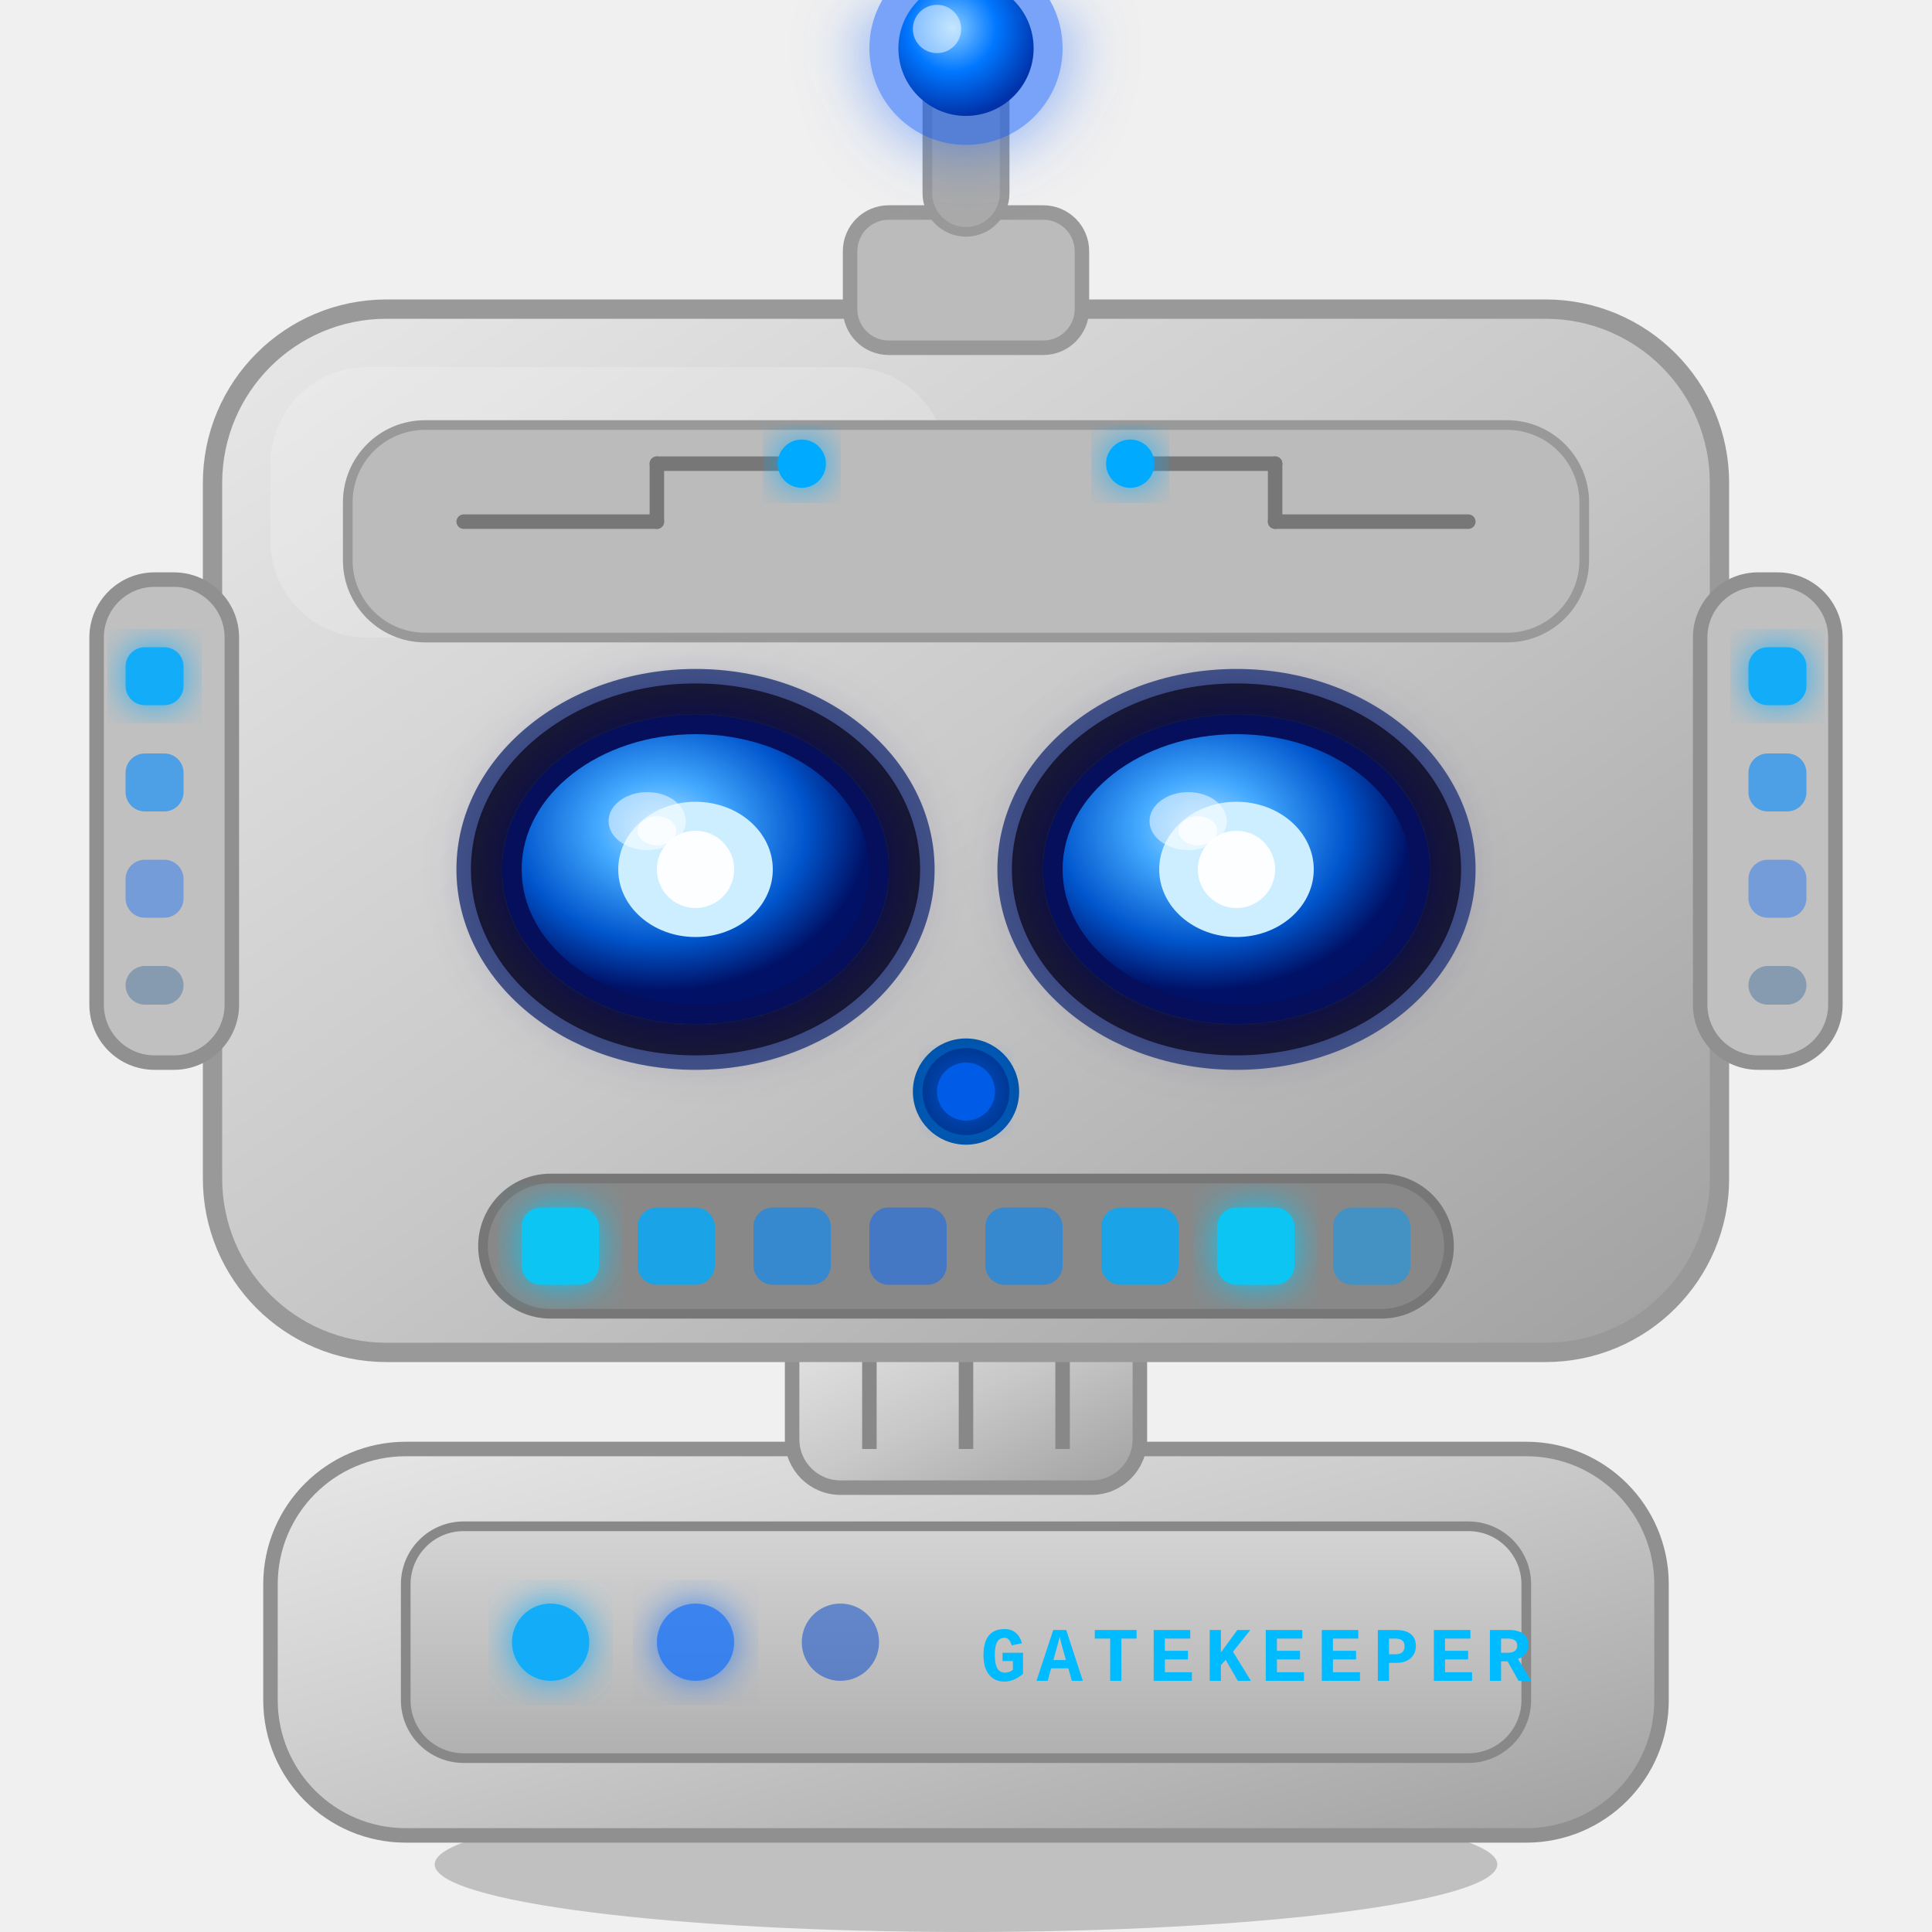
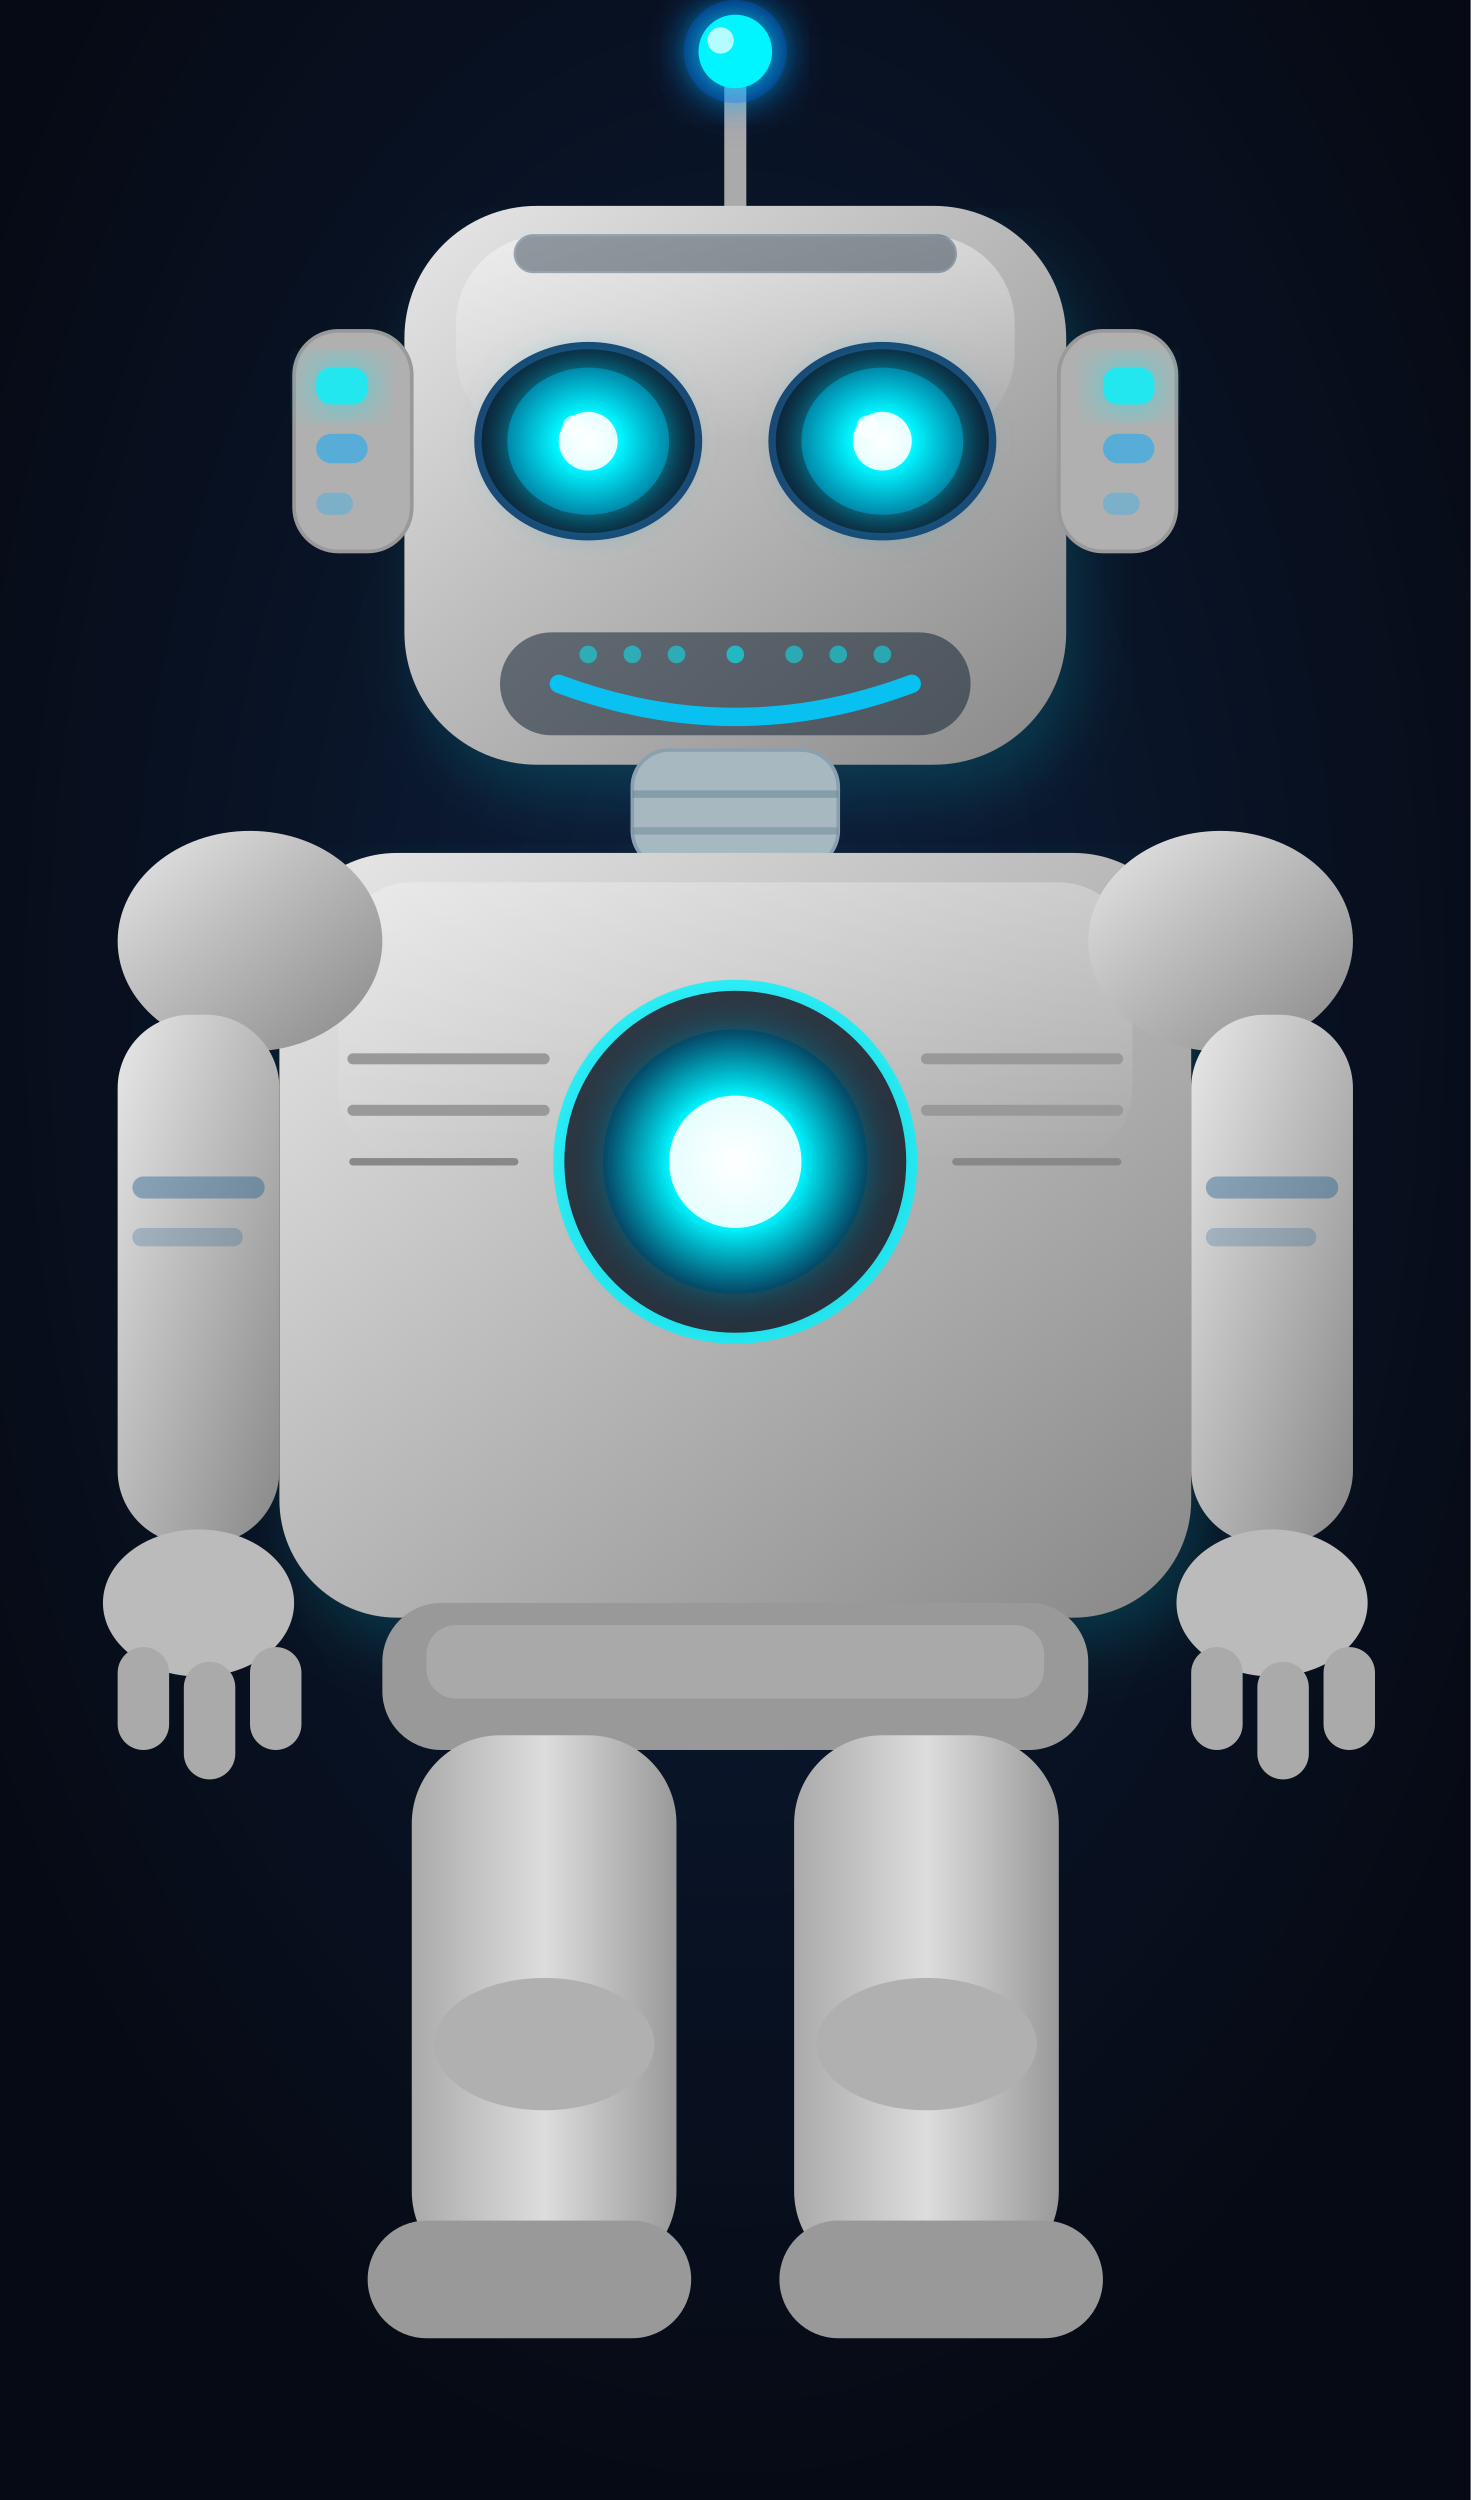
- <svg xmlns="http://www.w3.org/2000/svg" viewBox="0 0 200 200" width="200" height="200">
+ <svg xmlns="http://www.w3.org/2000/svg" viewBox="0 0 200 340" preserveAspectRatio="xMidYMin slice">
  <defs>
-     <filter id="glow" x="-50%" y="-50%" width="200%" height="200%">
-       <feGaussianBlur stdDeviation="3.5" result="blur" />
+     <linearGradient id="silverBody" x1="0%" y1="0%" x2="100%" y2="100%">
+       <stop offset="0%" stop-color="#e8e8e8" />
+       <stop offset="40%" stop-color="#c0c0c0" />
+       <stop offset="100%" stop-color="#888" />
+     </linearGradient>
+     <linearGradient id="legGrad" x1="0%" y1="0%" x2="100%" y2="0%">
+       <stop offset="0%" stop-color="#aaa" />
+       <stop offset="50%" stop-color="#ddd" />
+       <stop offset="100%" stop-color="#999" />
+     </linearGradient>
+     <linearGradient id="plateShine" x1="0%" y1="0%" x2="0%" y2="100%">
+       <stop offset="0%" stop-color="#ffffff" stop-opacity="0.6" />
+       <stop offset="100%" stop-color="#ffffff" stop-opacity="0" />
+     </linearGradient>
+     <radialGradient id="eyeGlow" cx="50%" cy="50%" r="50%">
+       <stop offset="0%" stop-color="#ffffff" />
+       <stop offset="40%" stop-color="#00f5ff" />
+       <stop offset="100%" stop-color="#0088aa" />
+     </radialGradient>
+     <radialGradient id="coreGlow" cx="50%" cy="50%" r="50%">
+       <stop offset="0%" stop-color="#ffffff" />
+       <stop offset="50%" stop-color="#00f5ff" />
+       <stop offset="100%" stop-color="#004466" stop-opacity="0.8" />
+     </radialGradient>
+     <radialGradient id="bgGrad" cx="50%" cy="40%" r="60%">
+       <stop offset="0%" stop-color="#0d1f3c" />
+       <stop offset="100%" stop-color="#060a14" />
+     </radialGradient>
+     <filter id="glowFilter" x="-50%" y="-50%" width="200%" height="200%">
+       <feGaussianBlur stdDeviation="3" result="blur" />
      <feMerge>
        <feMergeNode in="blur" />
        <feMergeNode in="SourceGraphic" />
      </feMerge>
    </filter>
-     <filter id="softglow" x="-30%" y="-30%" width="160%" height="160%">
-       <feGaussianBlur stdDeviation="2" result="blur" />
-       <feMerge>
-         <feMergeNode in="blur" />
-         <feMergeNode in="SourceGraphic" />
-       </feMerge>
+     <filter id="bodyShadow" x="-10%" y="-5%" width="120%" height="120%">
+       <feDropShadow dx="2" dy="4" stdDeviation="4" flood-color="#00f5ff" flood-opacity="0.15" />
    </filter>
-     <linearGradient id="bodyGrad" x1="0%" y1="0%" x2="100%" y2="100%">
-       <stop offset="0%" style="stop-color:#E8E8E8" />
-       <stop offset="50%" style="stop-color:#C8C8C8" />
-       <stop offset="100%" style="stop-color:#A0A0A0" />
-     </linearGradient>
-     <linearGradient id="plateGrad" x1="0%" y1="0%" x2="0%" y2="100%">
-       <stop offset="0%" style="stop-color:#D4D4D4" />
-       <stop offset="100%" style="stop-color:#B0B0B0" />
-     </linearGradient>
-     <radialGradient id="eyeCore" cx="40%" cy="35%" r="60%">
-       <stop offset="0%" style="stop-color:#AADDFF" />
-       <stop offset="30%" style="stop-color:#44AAFF" />
-       <stop offset="70%" style="stop-color:#0055CC" />
-       <stop offset="100%" style="stop-color:#001166" />
-     </radialGradient>
-     <radialGradient id="antennaBall" cx="40%" cy="35%" r="65%">
-       <stop offset="0%" style="stop-color:#88CCFF" />
-       <stop offset="50%" style="stop-color:#0077FF" />
-       <stop offset="100%" style="stop-color:#0033AA" />
-     </radialGradient>
  </defs>
-   <ellipse cx="100" cy="193" rx="55" ry="7" fill="rgba(0,0,0,0.2)" />
-   <rect x="28" y="150" width="144" height="40" rx="14" fill="url(#bodyGrad)" stroke="#909090" stroke-width="1.5" />
-   <rect x="42" y="158" width="116" height="24" rx="6" fill="url(#plateGrad)" stroke="#888" stroke-width="1" />
-   <circle cx="57" cy="170" r="4" fill="#00AAFF" filter="url(#softglow)" opacity="0.9" />
-   <circle cx="72" cy="170" r="4" fill="#0066FF" filter="url(#softglow)" opacity="0.7" />
-   <circle cx="87" cy="170" r="4" fill="#0044CC" opacity="0.5" />
-   <text x="130" y="174" text-anchor="middle" font-family="'Courier New', monospace" font-size="8" font-weight="bold" fill="#00BBFF" letter-spacing="1">GATEKEEPER</text>
-   <rect x="82" y="136" width="36" height="18" rx="5" fill="url(#bodyGrad)" stroke="#909090" stroke-width="1.5" />
-   <line x1="90" y1="140" x2="90" y2="150" stroke="#888" stroke-width="1.5" />
-   <line x1="100" y1="140" x2="100" y2="150" stroke="#888" stroke-width="1.5" />
-   <line x1="110" y1="140" x2="110" y2="150" stroke="#888" stroke-width="1.5" />
-   <rect x="22" y="32" width="156" height="108" rx="18" fill="url(#bodyGrad)" stroke="#999" stroke-width="2" />
-   <rect x="28" y="38" width="70" height="28" rx="10" fill="rgba(255,255,255,0.18)" />
-   <rect x="10" y="60" width="14" height="50" rx="6" fill="#C0C0C0" stroke="#909090" stroke-width="1.5" />
-   <rect x="13" y="67" width="6" height="6" rx="2" fill="#00AAFF" filter="url(#softglow)" opacity="0.9" />
-   <rect x="13" y="78" width="6" height="6" rx="2" fill="#0088FF" opacity="0.6" />
-   <rect x="13" y="89" width="6" height="6" rx="2" fill="#0066FF" opacity="0.4" />
-   <rect x="13" y="100" width="6" height="4" rx="2" fill="#004488" opacity="0.3" />
-   <rect x="176" y="60" width="14" height="50" rx="6" fill="#C0C0C0" stroke="#909090" stroke-width="1.5" />
-   <rect x="181" y="67" width="6" height="6" rx="2" fill="#00AAFF" filter="url(#softglow)" opacity="0.9" />
-   <rect x="181" y="78" width="6" height="6" rx="2" fill="#0088FF" opacity="0.6" />
-   <rect x="181" y="89" width="6" height="6" rx="2" fill="#0066FF" opacity="0.4" />
-   <rect x="181" y="100" width="6" height="4" rx="2" fill="#004488" opacity="0.3" />
-   <rect x="88" y="22" width="24" height="14" rx="4" fill="#BBBBBB" stroke="#999" stroke-width="1.5" />
-   <rect x="96" y="4" width="8" height="20" rx="4" fill="#AAAAAA" stroke="#999" stroke-width="1" />
-   <circle cx="100" cy="5" r="10" fill="#0055FF" filter="url(#glow)" opacity="0.5" />
-   <circle cx="100" cy="5" r="7" fill="url(#antennaBall)" />
-   <circle cx="97" cy="3" r="2.5" fill="white" opacity="0.5" />
-   <rect x="36" y="44" width="128" height="22" rx="8" fill="#BBBBBB" stroke="#999" stroke-width="1" />
-   <line x1="48" y1="54" x2="68" y2="54" stroke="#777" stroke-width="1.5" stroke-linecap="round" />
-   <line x1="68" y1="54" x2="68" y2="48" stroke="#777" stroke-width="1.5" stroke-linecap="round" />
-   <line x1="68" y1="48" x2="82" y2="48" stroke="#777" stroke-width="1.5" stroke-linecap="round" />
-   <circle cx="83" cy="48" r="2.5" fill="#00AAFF" filter="url(#softglow)" />
-   <line x1="118" y1="48" x2="132" y2="48" stroke="#777" stroke-width="1.5" stroke-linecap="round" />
-   <line x1="132" y1="48" x2="132" y2="54" stroke="#777" stroke-width="1.5" stroke-linecap="round" />
-   <line x1="132" y1="54" x2="152" y2="54" stroke="#777" stroke-width="1.5" stroke-linecap="round" />
-   <circle cx="117" cy="48" r="2.5" fill="#00AAFF" filter="url(#softglow)" />
-   <ellipse cx="72" cy="90" rx="24" ry="20" fill="#1a1a2e" stroke="#445588" stroke-width="1.5" />
-   <ellipse cx="72" cy="90" rx="20" ry="16" fill="#001166" filter="url(#glow)" opacity="0.8" />
-   <ellipse cx="72" cy="90" rx="18" ry="14" fill="url(#eyeCore)" />
-   <ellipse cx="72" cy="90" rx="8" ry="7" fill="#CCEEFF" />
-   <ellipse cx="72" cy="90" rx="4" ry="4" fill="white" opacity="0.95" />
-   <ellipse cx="67" cy="85" rx="4" ry="3" fill="white" opacity="0.5" />
-   <ellipse cx="68" cy="86" rx="2" ry="1.5" fill="white" opacity="0.8" />
-   <ellipse cx="128" cy="90" rx="24" ry="20" fill="#1a1a2e" stroke="#445588" stroke-width="1.5" />
-   <ellipse cx="128" cy="90" rx="20" ry="16" fill="#001166" filter="url(#glow)" opacity="0.8" />
-   <ellipse cx="128" cy="90" rx="18" ry="14" fill="url(#eyeCore)" />
-   <ellipse cx="128" cy="90" rx="8" ry="7" fill="#CCEEFF" />
-   <ellipse cx="128" cy="90" rx="4" ry="4" fill="white" opacity="0.95" />
-   <ellipse cx="123" cy="85" rx="4" ry="3" fill="white" opacity="0.5" />
-   <ellipse cx="124" cy="86" rx="2" ry="1.5" fill="white" opacity="0.8" />
-   <circle cx="100" cy="113" r="5" fill="#003388" stroke="#0055AA" stroke-width="1" />
-   <circle cx="100" cy="113" r="3" fill="#0066FF" filter="url(#softglow)" opacity="0.8" />
-   <rect x="50" y="122" width="100" height="14" rx="7" fill="#888" stroke="#777" stroke-width="1" />
-   <rect x="54" y="125" width="8" height="8" rx="2" fill="#00CCFF" filter="url(#softglow)" opacity="0.9" />
-   <rect x="66" y="125" width="8" height="8" rx="2" fill="#00AAFF" opacity="0.8" />
-   <rect x="78" y="125" width="8" height="8" rx="2" fill="#0088FF" opacity="0.6" />
-   <rect x="90" y="125" width="8" height="8" rx="2" fill="#0066FF" opacity="0.5" />
-   <rect x="102" y="125" width="8" height="8" rx="2" fill="#0088FF" opacity="0.6" />
-   <rect x="114" y="125" width="8" height="8" rx="2" fill="#00AAFF" opacity="0.8" />
-   <rect x="126" y="125" width="8" height="8" rx="2" fill="#00CCFF" filter="url(#softglow)" opacity="0.9" />
-   <rect x="138" y="125" width="8" height="8" rx="2" fill="#0099FF" opacity="0.5" />
+   <rect width="200" height="340" fill="url(#bgGrad)" />
+   <g>
+     <animateTransform attributeName="transform" type="translate" values="0,0; 0,-6; 0,0" dur="4s" repeatCount="indefinite" />
+     <line x1="100" y1="10" x2="100" y2="30" stroke="#aaa" stroke-width="3" stroke-linecap="round" />
+     <circle cx="100" cy="7" r="7" fill="#0044ff" filter="url(#glowFilter)" opacity="0.4">
+       <animate attributeName="opacity" values="0.4;0.8;0.4" dur="2s" repeatCount="indefinite" />
+     </circle>
+     <circle cx="100" cy="7" r="5" fill="#00f5ff" filter="url(#glowFilter)">
+       <animate attributeName="opacity" values="1;0.4;1" dur="2s" repeatCount="indefinite" />
+       <animate attributeName="r" values="5;7;5" dur="2s" repeatCount="indefinite" />
+     </circle>
+     <circle cx="98" cy="5.5" r="1.8" fill="white" opacity="0.7" />
+     <rect x="55" y="28" width="90" height="76" rx="18" fill="url(#silverBody)" filter="url(#bodyShadow)" />
+     <rect x="62" y="32" width="76" height="28" rx="12" fill="url(#plateShine)" opacity="0.7" />
+     <rect x="40" y="45" width="16" height="30" rx="6" fill="#b0b0b0" stroke="#999" stroke-width="0.5" />
+     <rect x="43" y="50" width="7" height="5" rx="2" fill="#00f5ff" opacity="0.8" filter="url(#glowFilter)" />
+     <rect x="43" y="59" width="7" height="4" rx="2" fill="#00aaff" opacity="0.5" />
+     <rect x="43" y="67" width="5" height="3" rx="1.5" fill="#00aaff" opacity="0.3" />
+     <rect x="144" y="45" width="16" height="30" rx="6" fill="#b0b0b0" stroke="#999" stroke-width="0.5" />
+     <rect x="150" y="50" width="7" height="5" rx="2" fill="#00f5ff" opacity="0.8" filter="url(#glowFilter)" />
+     <rect x="150" y="59" width="7" height="4" rx="2" fill="#00aaff" opacity="0.5" />
+     <rect x="150" y="67" width="5" height="3" rx="1.5" fill="#00aaff" opacity="0.3" />
+     <ellipse cx="80" cy="60" rx="15" ry="13" fill="#0d1b2e" stroke="#1a4470" stroke-width="1" />
+     <ellipse cx="80" cy="60" rx="11" ry="10" fill="url(#eyeGlow)" filter="url(#glowFilter)">
+       <animate attributeName="opacity" values="1;0.7;1" dur="3s" repeatCount="indefinite" />
+     </ellipse>
+     <ellipse cx="80" cy="60" rx="4" ry="4" fill="white" opacity="0.9" />
+     <circle cx="78" cy="58" r="1.5" fill="white" opacity="0.6" />
+     <ellipse cx="80" cy="60" rx="15" ry="13" fill="#c8d0d8" opacity="0">
+       <animate attributeName="opacity" values="0;0;0;0;0;0;0;0;1;0" dur="5s" repeatCount="indefinite" />
+     </ellipse>
+     <ellipse cx="120" cy="60" rx="15" ry="13" fill="#0d1b2e" stroke="#1a4470" stroke-width="1" />
+     <ellipse cx="120" cy="60" rx="11" ry="10" fill="url(#eyeGlow)" filter="url(#glowFilter)">
+       <animate attributeName="opacity" values="1;0.7;1" dur="3s" repeatCount="indefinite" />
+     </ellipse>
+     <ellipse cx="120" cy="60" rx="4" ry="4" fill="white" opacity="0.9" />
+     <circle cx="118" cy="58" r="1.5" fill="white" opacity="0.6" />
+     <ellipse cx="120" cy="60" rx="15" ry="13" fill="#c8d0d8" opacity="0">
+       <animate attributeName="opacity" values="0;0;0;0;0;0;0;0;1;0" dur="5s" repeatCount="indefinite" />
+     </ellipse>
+     <rect x="70" y="32" width="60" height="5" rx="2.5" fill="#08182a" opacity="0.4" stroke="#1a4060" stroke-width="0.3" />
+     <rect x="68" y="86" width="64" height="14" rx="7" fill="#08182a" opacity="0.5" />
+     <path d="M 76 93 Q 100 102 124 93" stroke="#00ccff" stroke-width="2.5" fill="none" stroke-linecap="round" opacity="0.9" />
+     <circle cx="80" cy="89" r="1.2" fill="#00f5ff" opacity="0.5" />
+     <circle cx="86" cy="89" r="1.2" fill="#00f5ff" opacity="0.5" />
+     <circle cx="92" cy="89" r="1.2" fill="#00f5ff" opacity="0.5" />
+     <circle cx="100" cy="89" r="1.2" fill="#00f5ff" opacity="0.6" />
+     <circle cx="108" cy="89" r="1.2" fill="#00f5ff" opacity="0.5" />
+     <circle cx="114" cy="89" r="1.2" fill="#00f5ff" opacity="0.5" />
+     <circle cx="120" cy="89" r="1.2" fill="#00f5ff" opacity="0.5" />
+     <rect x="86" y="102" width="28" height="16" rx="5" fill="#a8b8c0" stroke="#8aa0ae" stroke-width="0.5" />
+     <line x1="86" y1="108" x2="114" y2="108" stroke="#6a8a9a" stroke-width="1" opacity="0.6" />
+     <line x1="86" y1="113" x2="114" y2="113" stroke="#6a8a9a" stroke-width="1" opacity="0.5" />
+     <rect x="38" y="116" width="124" height="104" rx="16" fill="url(#silverBody)" filter="url(#bodyShadow)" />
+     <rect x="46" y="120" width="108" height="38" rx="10" fill="url(#plateShine)" opacity="0.45" />
+     <ellipse cx="34" cy="128" rx="18" ry="15" fill="url(#silverBody)" />
+     <ellipse cx="166" cy="128" rx="18" ry="15" fill="url(#silverBody)" />
+     <circle cx="100" cy="158" r="24" fill="#06101e" stroke="#00f5ff" stroke-width="1.5" opacity="0.8" />
+     <circle cx="100" cy="158" r="18" fill="url(#coreGlow)" filter="url(#glowFilter)">
+       <animate attributeName="opacity" values="1;0.4;1" dur="2.5s" repeatCount="indefinite" />
+     </circle>
+     <circle cx="100" cy="158" r="9" fill="white" opacity="0.9">
+       <animate attributeName="r" values="9;11;9" dur="2.5s" repeatCount="indefinite" />
+       <animate attributeName="opacity" values="0.9;0.4;0.9" dur="2.5s" repeatCount="indefinite" />
+     </circle>
+     <line x1="48" y1="144" x2="74" y2="144" stroke="#999" stroke-width="1.5" stroke-linecap="round" />
+     <line x1="48" y1="151" x2="74" y2="151" stroke="#999" stroke-width="1.5" stroke-linecap="round" />
+     <line x1="48" y1="158" x2="70" y2="158" stroke="#888" stroke-width="1" stroke-linecap="round" />
+     <line x1="126" y1="144" x2="152" y2="144" stroke="#999" stroke-width="1.5" stroke-linecap="round" />
+     <line x1="126" y1="151" x2="152" y2="151" stroke="#999" stroke-width="1.5" stroke-linecap="round" />
+     <line x1="130" y1="158" x2="152" y2="158" stroke="#888" stroke-width="1" stroke-linecap="round" />
+     <rect x="16" y="138" width="22" height="72" rx="10" fill="url(#silverBody)" />
+     <rect x="18" y="160" width="18" height="3" rx="1.5" fill="#1a5a8a" opacity="0.4" />
+     <rect x="18" y="167" width="15" height="2.5" rx="1.2" fill="#1a5a8a" opacity="0.25" />
+     <ellipse cx="27" cy="218" rx="13" ry="10" fill="#bbb" />
+     <rect x="16" y="224" width="7" height="14" rx="3.5" fill="#aaa" />
+     <rect x="25" y="226" width="7" height="16" rx="3.5" fill="#aaa" />
+     <rect x="34" y="224" width="7" height="14" rx="3.5" fill="#aaa" />
+     <rect x="162" y="138" width="22" height="72" rx="10" fill="url(#silverBody)" />
+     <rect x="164" y="160" width="18" height="3" rx="1.5" fill="#1a5a8a" opacity="0.4" />
+     <rect x="164" y="167" width="15" height="2.5" rx="1.2" fill="#1a5a8a" opacity="0.25" />
+     <ellipse cx="173" cy="218" rx="13" ry="10" fill="#bbb" />
+     <rect x="162" y="224" width="7" height="14" rx="3.5" fill="#aaa" />
+     <rect x="171" y="226" width="7" height="16" rx="3.5" fill="#aaa" />
+     <rect x="180" y="224" width="7" height="14" rx="3.5" fill="#aaa" />
+     <rect x="52" y="218" width="96" height="20" rx="8" fill="#999" />
+     <rect x="58" y="221" width="84" height="10" rx="4" fill="#c0c0c0" opacity="0.4" />
+     <rect x="56" y="236" width="36" height="74" rx="12" fill="url(#legGrad)" />
+     <ellipse cx="74" cy="278" rx="15" ry="9" fill="#b0b0b0" />
+     <rect x="50" y="302" width="44" height="16" rx="8" fill="#999" />
+     <rect x="108" y="236" width="36" height="74" rx="12" fill="url(#legGrad)" />
+     <ellipse cx="126" cy="278" rx="15" ry="9" fill="#b0b0b0" />
+     <rect x="106" y="302" width="44" height="16" rx="8" fill="#999" />
+   </g>
</svg>
